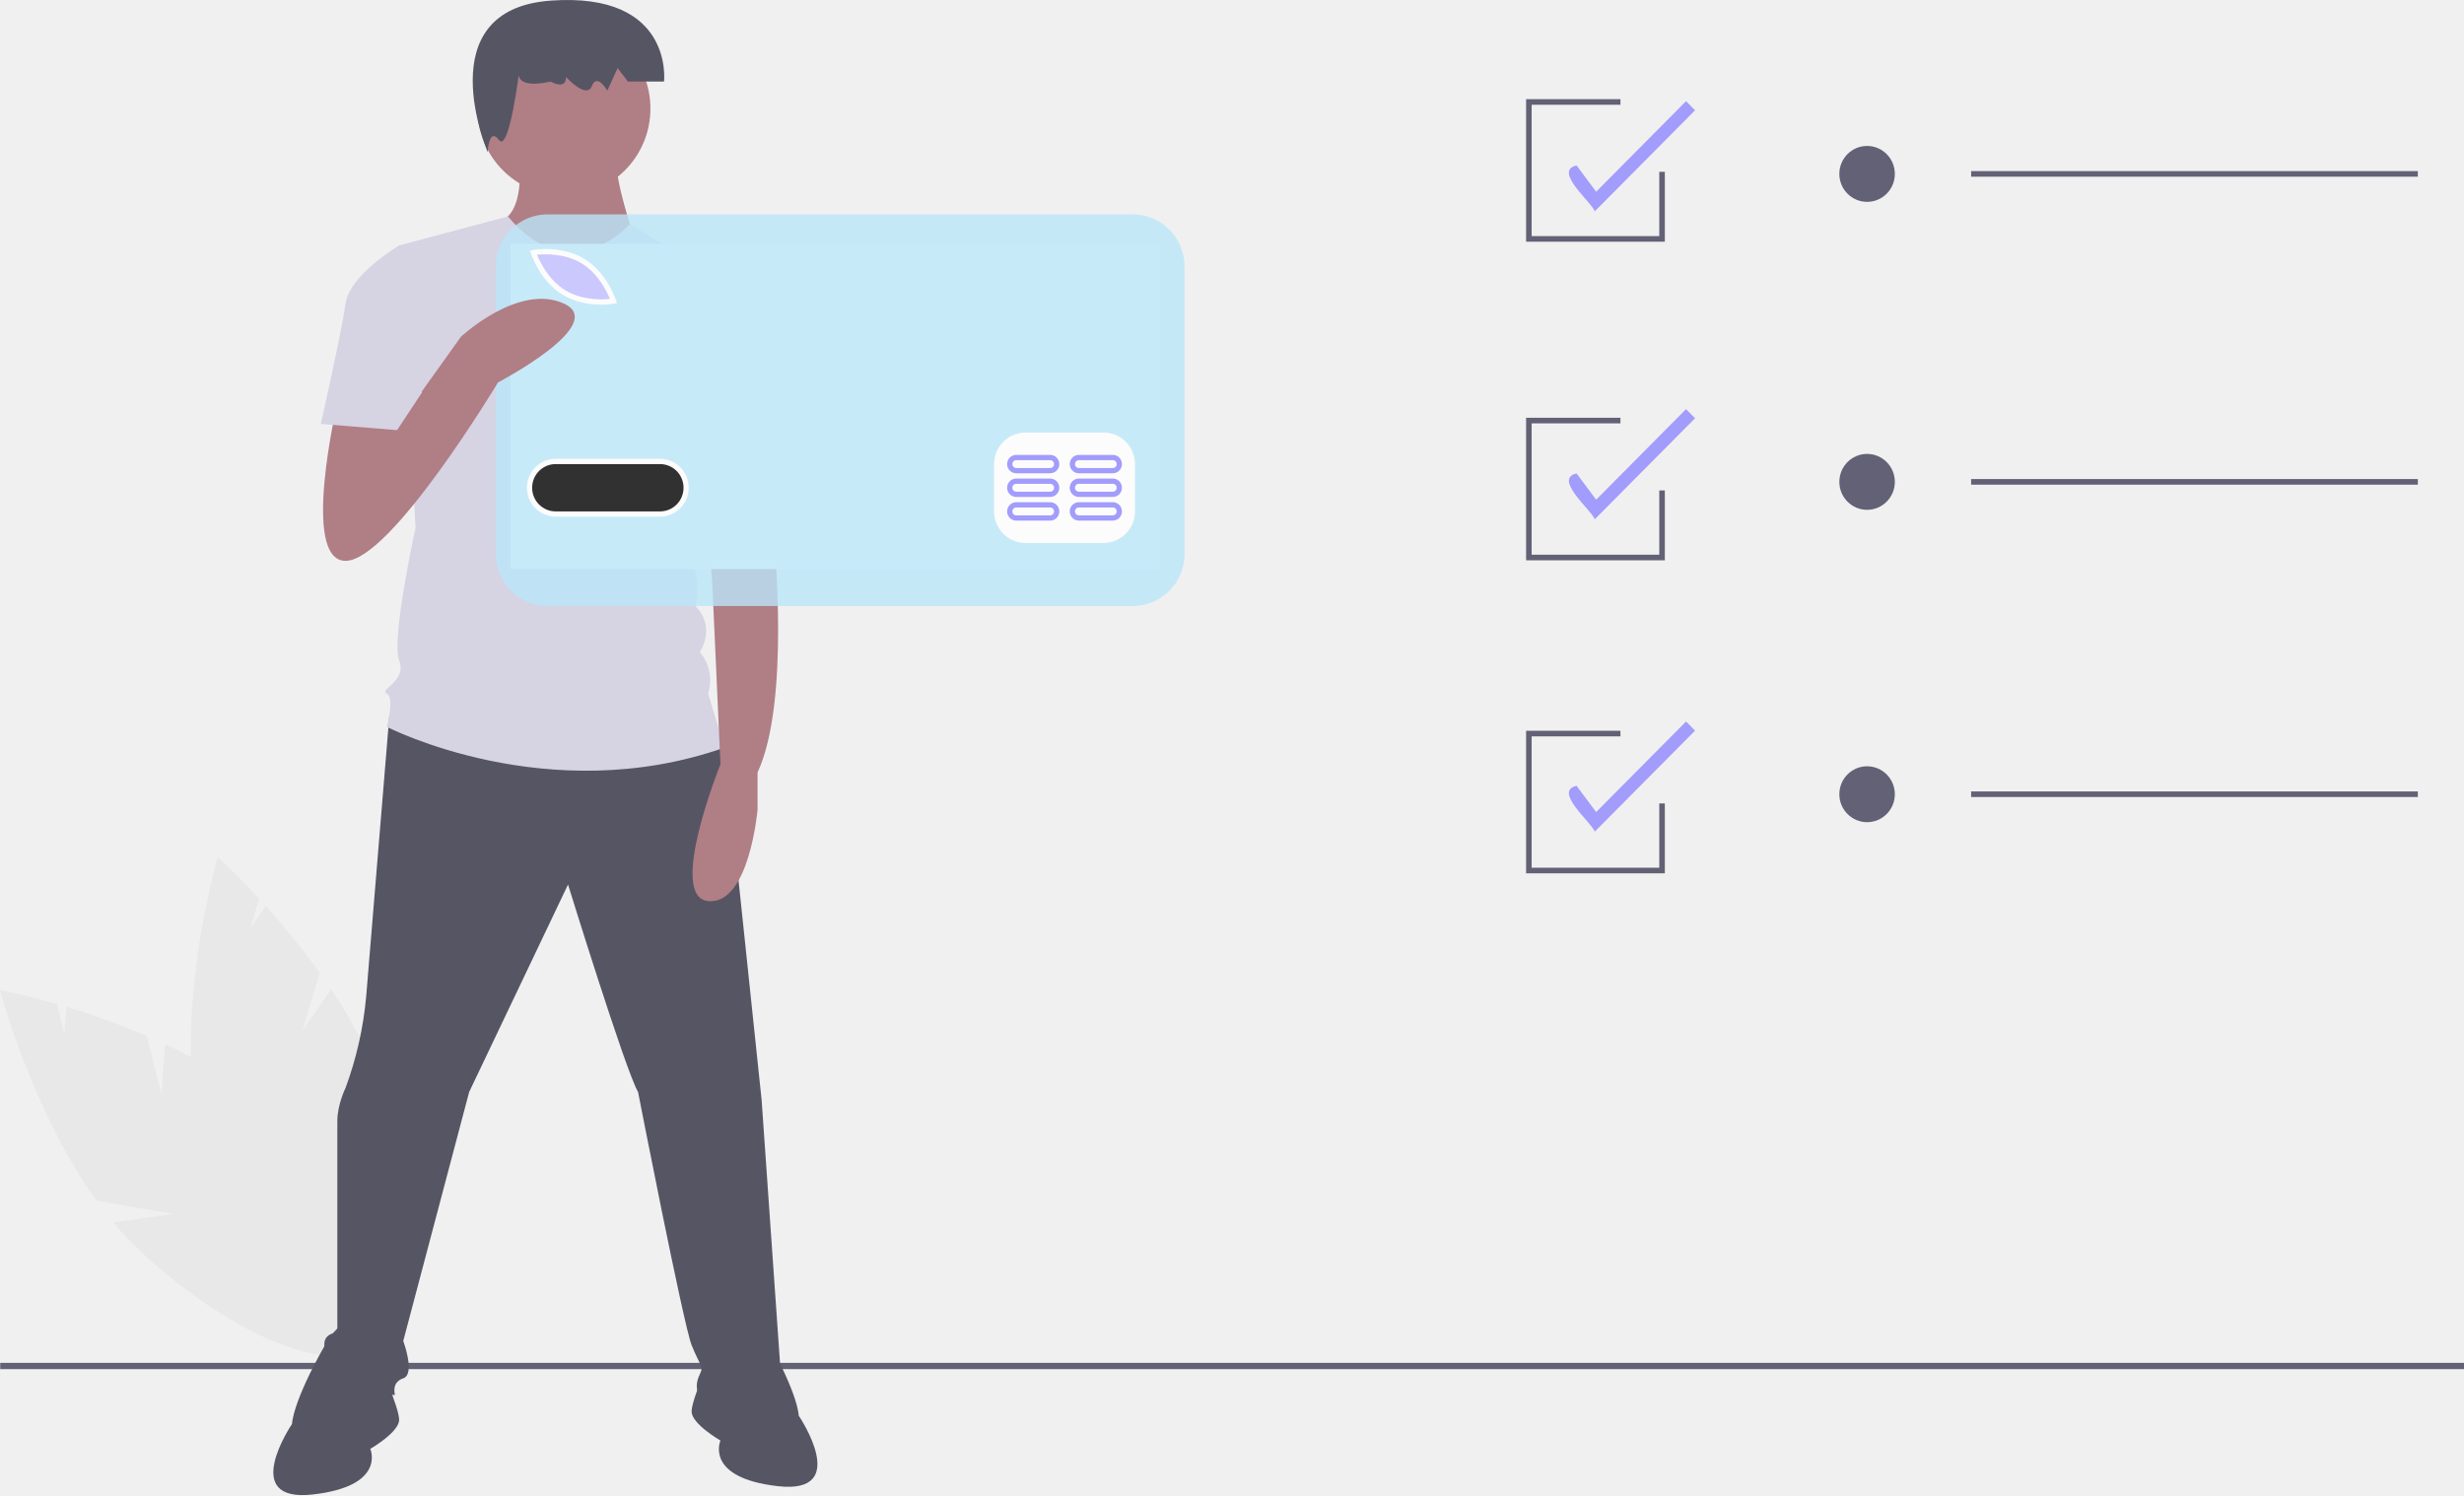
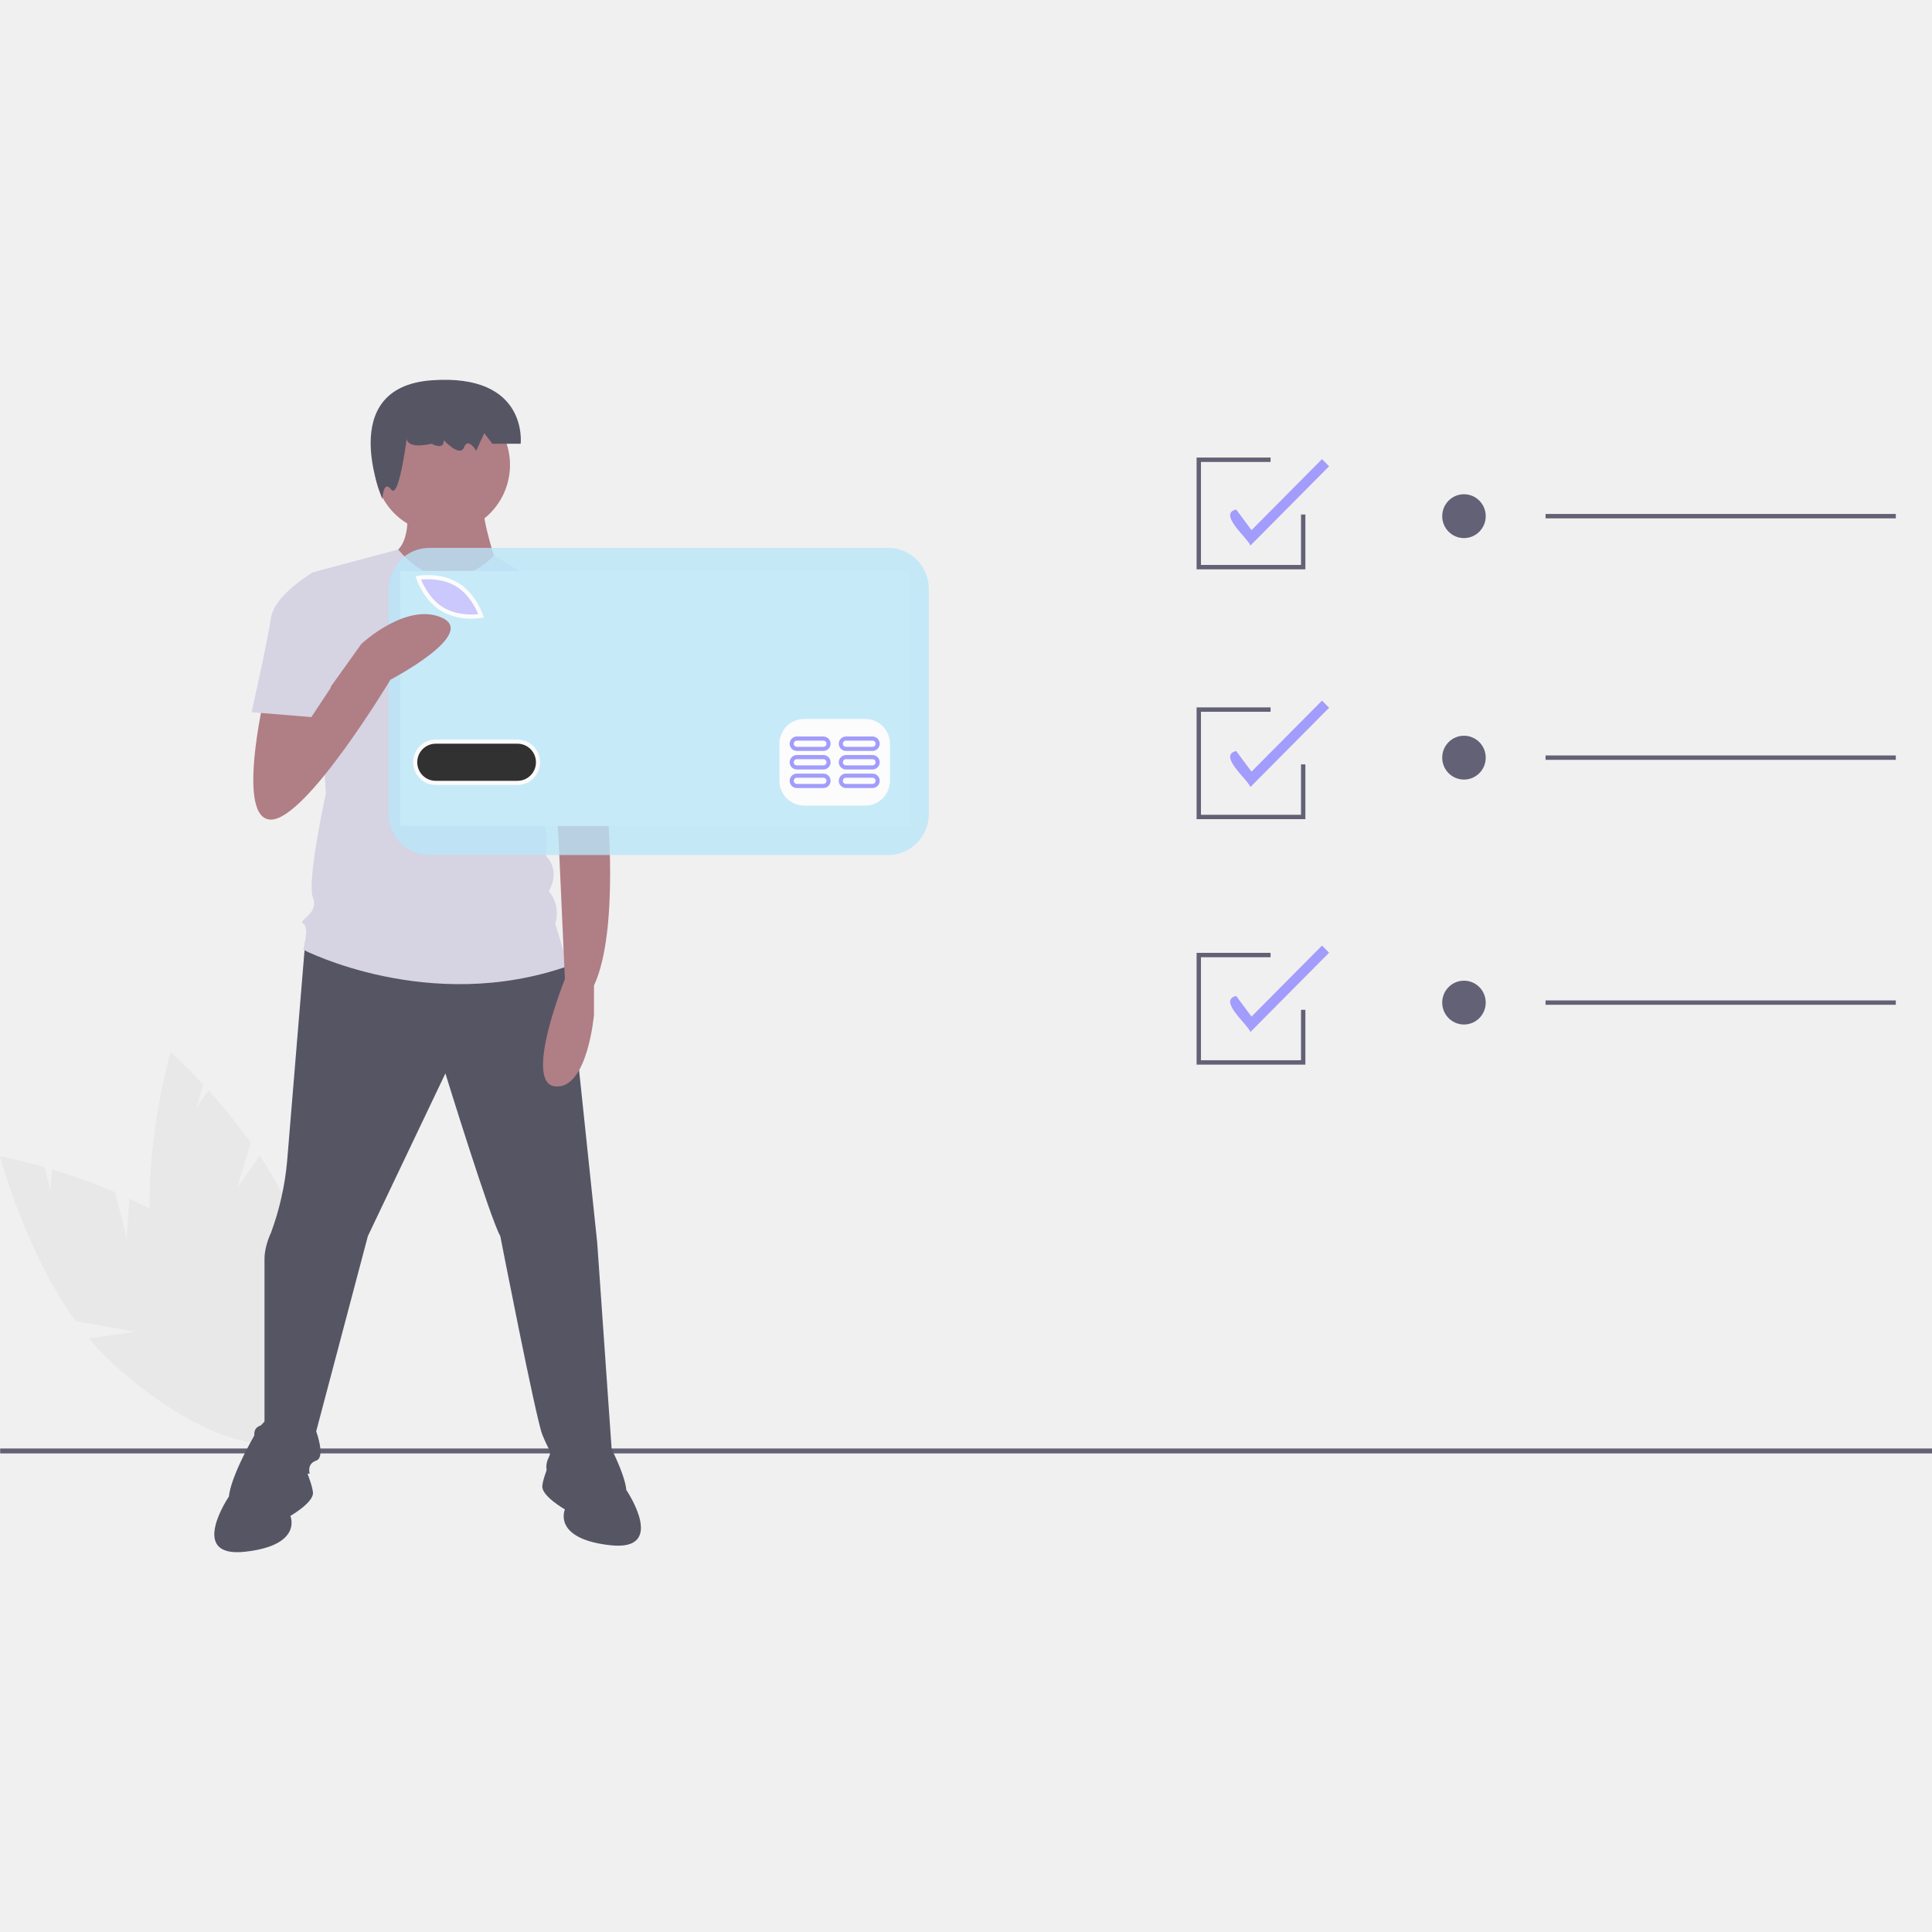
- <svg xmlns="http://www.w3.org/2000/svg" width="234" height="142" viewBox="0 0 234 142" fill="none">
+ <svg xmlns="http://www.w3.org/2000/svg" width="100" height="100" viewBox="0 0 234 142" fill="none">
  <g opacity="0.8">
    <g clip-path="url(#clip0)">
      <path d="M15.344 103.971L13.939 98.388C11.447 97.324 8.898 96.403 6.304 95.629L6.126 98.223L5.407 95.365C2.189 94.439 0 94.031 0 94.031C0 94.031 2.957 105.358 9.159 114.018L16.385 115.297L10.771 116.112C11.552 117.058 12.39 117.953 13.282 118.793C22.304 127.229 32.353 131.1 35.727 127.438C39.101 123.777 34.522 113.97 25.5 105.533C22.703 102.918 19.19 100.819 15.673 99.168L15.344 103.971Z" fill="#E6E6E6" />
      <path d="M28.709 97.908L30.37 92.397C28.783 90.189 27.074 88.073 25.25 86.058L23.767 88.187L24.618 85.365C22.338 82.898 20.674 81.409 20.674 81.409C20.674 81.409 17.393 92.645 18.258 103.287L23.788 108.145L18.564 105.92C18.747 107.136 19.006 108.339 19.338 109.522C22.733 121.442 29.349 129.988 34.116 128.61C38.883 127.232 39.995 116.453 36.601 104.533C35.548 100.838 33.618 97.212 31.455 93.967L28.709 97.908Z" fill="#E6E6E6" />
      <path d="M234 129.439H0.021V130.034H234V129.439Z" fill="#3F3D56" />
      <path d="M36.988 67.849C36.988 67.849 35.166 89.919 34.775 94.649C34.507 97.613 33.849 100.529 32.819 103.319C32.819 103.319 32.036 104.896 32.036 106.472V126.572C32.036 126.572 30.471 126.572 30.863 128.148C31.254 129.725 31.645 132.483 31.645 132.483H37.513C37.513 132.483 37.122 131.301 38.296 130.907C39.469 130.513 38.296 127.36 38.296 127.36L44.555 103.713L53.945 84.008C53.945 84.008 59.422 101.743 60.595 103.713C60.595 103.713 64.899 125.784 65.681 127.754C66.464 129.725 66.855 129.725 66.464 130.513C66.073 131.301 66.073 132.089 66.464 132.483C66.855 132.878 74.288 132.483 74.288 132.483L72.332 104.502L68.811 71.002L50.815 65.485L36.988 67.849Z" fill="#2F2E41" />
      <path d="M35.949 129.33C35.949 129.33 33.992 122.236 30.863 127.754C27.733 133.271 27.733 135.242 27.733 135.242C27.733 135.242 22.647 142.73 29.689 141.942C36.731 141.154 35.166 137.607 35.166 137.607C35.166 137.607 37.905 136.03 37.905 134.848C37.905 133.666 35.949 129.33 35.949 129.33Z" fill="#2F2E41" />
      <path d="M67.637 128.542C67.637 128.542 69.594 121.448 72.723 126.966C75.853 132.483 75.853 134.454 75.853 134.454C75.853 134.454 80.939 141.942 73.897 141.154C66.855 140.365 68.42 136.818 68.42 136.818C68.42 136.818 65.681 135.242 65.681 134.06C65.681 132.877 67.637 128.542 67.637 128.542Z" fill="#2F2E41" />
      <path d="M49.25 14.644C49.25 14.644 50.032 19.768 47.685 20.95C45.338 22.132 52.771 26.468 54.727 26.468C56.683 26.468 60.204 22.526 60.204 22.526C60.204 22.526 58.248 16.615 58.639 15.432L49.25 14.644Z" fill="#A0616A" />
      <path d="M53.553 18.585C58.091 18.585 61.769 14.88 61.769 10.309C61.769 5.738 58.091 2.033 53.553 2.033C49.016 2.033 45.338 5.738 45.338 10.309C45.338 14.88 49.016 18.585 53.553 18.585Z" fill="#A0616A" />
      <path d="M69.594 27.256L59.813 21.287C59.813 21.287 54.249 27.65 48.228 20.556L37.905 23.315L39.469 50.114C39.469 50.114 37.122 60.755 37.905 62.726C38.687 64.696 35.949 65.484 36.731 65.879C37.513 66.273 36.731 69.031 36.731 69.031C36.731 69.031 51.989 76.914 68.811 71.002L67.246 65.879C67.459 65.209 67.499 64.496 67.362 63.806C67.225 63.116 66.916 62.473 66.464 61.938C66.464 61.938 68.029 59.573 66.073 57.602C66.073 57.602 66.855 54.055 64.899 52.479L64.508 46.961L65.681 44.203L69.594 27.256Z" fill="#CFCCE0" />
      <path d="M49.349 6.466C49.349 6.466 48.369 8.601 52.287 7.747C52.287 7.747 53.757 8.601 53.757 7.32C53.757 7.32 55.715 9.456 56.205 8.174C56.695 6.893 57.675 8.601 57.675 8.601L58.654 6.466L59.633 7.747H63.062C63.062 7.747 64.041 -0.794 52.287 0.06C40.534 0.914 46.316 14.447 46.316 14.447C46.316 14.447 46.41 12.018 47.39 13.299C48.369 14.58 49.349 6.466 49.349 6.466Z" fill="#2F2E41" />
      <path d="M73.115 43.02L73.506 51.296C73.506 51.296 75.071 66.667 71.941 73.367V76.913C71.941 76.913 71.158 85.978 67.246 85.584C63.334 85.19 68.42 72.578 68.42 72.578L67.637 55.237L66.855 45.385L73.115 43.02Z" fill="#A0616A" />
      <path d="M65.29 27.65L69.193 27.011C72.004 29.732 73.919 33.256 74.679 37.108C75.853 43.414 76.244 44.596 76.244 44.596L66.855 46.961L61.769 37.108L65.29 27.65Z" fill="#CFCCE0" />
      <path d="M110.225 23.152H48.486V54.047H110.225V23.152Z" fill="white" />
      <path d="M55.228 25.01C53.642 24.049 51.729 24.123 51.002 24.196C51.279 24.877 52.11 26.614 53.696 27.575C55.286 28.539 57.196 28.463 57.922 28.39C57.645 27.709 56.814 25.972 55.228 25.01Z" fill="#8E87FF" fill-opacity="0.54" />
      <path d="M62.681 44.077H52.768C52.475 44.077 52.184 44.135 51.914 44.247C51.643 44.36 51.397 44.526 51.189 44.734C50.982 44.943 50.817 45.191 50.705 45.463C50.593 45.736 50.535 46.029 50.535 46.324C50.535 46.619 50.593 46.912 50.705 47.184C50.817 47.457 50.982 47.705 51.189 47.914C51.397 48.122 51.643 48.288 51.914 48.401C52.184 48.513 52.475 48.571 52.768 48.571H62.681C62.974 48.571 63.265 48.513 63.536 48.401C63.806 48.288 64.053 48.122 64.26 47.914C64.468 47.705 64.632 47.457 64.744 47.184C64.856 46.912 64.914 46.619 64.914 46.324C64.914 46.029 64.856 45.736 64.744 45.463C64.632 45.191 64.468 44.943 64.26 44.734C64.053 44.526 63.806 44.36 63.536 44.247C63.265 44.135 62.974 44.077 62.681 44.077Z" fill="#010101" />
      <path d="M107.573 20.359H51.991C51.345 20.359 50.704 20.487 50.107 20.736C49.51 20.986 48.967 21.351 48.51 21.812C48.053 22.272 47.69 22.819 47.443 23.421C47.195 24.023 47.068 24.667 47.068 25.319V52.599C47.068 53.915 47.586 55.176 48.51 56.106C49.433 57.036 50.685 57.559 51.991 57.559H107.573C108.879 57.559 110.131 57.036 111.054 56.106C111.978 55.176 112.496 53.915 112.496 52.599V25.319C112.496 24.667 112.369 24.023 112.121 23.421C111.874 22.819 111.511 22.272 111.054 21.812C110.597 21.351 110.054 20.986 109.457 20.736C108.86 20.487 108.219 20.359 107.573 20.359ZM50.616 23.742C50.726 23.722 53.328 23.276 55.484 24.582C57.639 25.889 58.467 28.414 58.501 28.521L58.588 28.793L58.308 28.843C57.909 28.906 57.506 28.936 57.102 28.933C55.821 28.957 54.557 28.636 53.441 28.003C51.285 26.697 50.458 24.171 50.423 24.065L50.336 23.792L50.616 23.742ZM62.681 49.07H52.768C52.045 49.07 51.352 48.781 50.84 48.266C50.329 47.751 50.042 47.053 50.042 46.324C50.042 45.596 50.329 44.897 50.84 44.382C51.352 43.867 52.045 43.578 52.768 43.578H62.681C63.404 43.578 64.098 43.867 64.609 44.382C65.12 44.897 65.407 45.596 65.407 46.324C65.407 47.053 65.12 47.751 64.609 48.266C64.098 48.781 63.404 49.07 62.681 49.07ZM107.787 48.571C107.785 49.365 107.471 50.126 106.914 50.687C106.357 51.248 105.601 51.565 104.813 51.567H97.378C96.59 51.565 95.835 51.248 95.278 50.687C94.721 50.126 94.407 49.365 94.404 48.571V44.077C94.407 43.283 94.721 42.523 95.278 41.961C95.835 41.4 96.59 41.083 97.378 41.081H104.813C105.601 41.083 106.357 41.4 106.914 41.961C107.471 42.523 107.785 43.283 107.787 44.077V48.571Z" fill="#ACE2FA" fill-opacity="0.8" />
      <path d="M99.733 47.697H96.511C96.281 47.697 96.06 47.789 95.897 47.953C95.735 48.117 95.643 48.339 95.643 48.571C95.643 48.803 95.735 49.025 95.897 49.189C96.06 49.353 96.281 49.445 96.511 49.445H99.733C99.963 49.445 100.183 49.353 100.346 49.189C100.509 49.025 100.6 48.803 100.6 48.571C100.6 48.339 100.509 48.117 100.346 47.953C100.183 47.789 99.963 47.697 99.733 47.697ZM99.733 48.946H96.511C96.462 48.946 96.413 48.936 96.368 48.917C96.323 48.899 96.282 48.871 96.247 48.836C96.213 48.801 96.185 48.76 96.166 48.715C96.148 48.669 96.138 48.62 96.138 48.571C96.138 48.522 96.148 48.473 96.166 48.428C96.185 48.382 96.213 48.341 96.247 48.306C96.282 48.271 96.323 48.244 96.368 48.225C96.413 48.206 96.462 48.197 96.511 48.197H99.733C99.831 48.197 99.925 48.236 99.995 48.307C100.064 48.377 100.103 48.472 100.103 48.571C100.103 48.67 100.064 48.765 99.995 48.836C99.925 48.906 99.831 48.945 99.733 48.946Z" fill="#8E87FF" />
      <path d="M105.681 47.697H102.459C102.229 47.697 102.008 47.789 101.846 47.953C101.683 48.117 101.591 48.339 101.591 48.571C101.591 48.803 101.683 49.025 101.846 49.189C102.008 49.353 102.229 49.445 102.459 49.445H105.681C105.911 49.445 106.131 49.353 106.294 49.189C106.457 49.025 106.548 48.803 106.548 48.571C106.548 48.339 106.457 48.117 106.294 47.953C106.131 47.789 105.911 47.697 105.681 47.697ZM105.681 48.946H102.459C102.41 48.946 102.362 48.936 102.316 48.917C102.271 48.899 102.23 48.871 102.195 48.836C102.161 48.801 102.133 48.76 102.115 48.715C102.096 48.669 102.086 48.62 102.086 48.571C102.086 48.522 102.096 48.473 102.115 48.428C102.133 48.382 102.161 48.341 102.195 48.306C102.23 48.271 102.271 48.244 102.316 48.225C102.362 48.206 102.41 48.197 102.459 48.197H105.681C105.779 48.197 105.874 48.236 105.943 48.307C106.013 48.377 106.052 48.472 106.052 48.571C106.052 48.67 106.013 48.765 105.943 48.836C105.874 48.906 105.779 48.945 105.681 48.946Z" fill="#8E87FF" />
      <path d="M99.733 45.45H96.511C96.281 45.45 96.06 45.542 95.897 45.706C95.735 45.87 95.643 46.092 95.643 46.324C95.643 46.556 95.735 46.778 95.897 46.942C96.06 47.106 96.281 47.198 96.511 47.198H99.733C99.963 47.198 100.183 47.106 100.346 46.942C100.509 46.778 100.6 46.556 100.6 46.324C100.6 46.092 100.509 45.87 100.346 45.706C100.183 45.542 99.963 45.45 99.733 45.45ZM99.733 46.699H96.511C96.462 46.699 96.414 46.689 96.369 46.67C96.323 46.651 96.282 46.624 96.248 46.589C96.213 46.554 96.186 46.513 96.167 46.467C96.149 46.422 96.139 46.373 96.139 46.324C96.139 46.275 96.149 46.226 96.167 46.181C96.186 46.135 96.213 46.094 96.248 46.059C96.282 46.024 96.323 45.997 96.369 45.978C96.414 45.959 96.462 45.95 96.511 45.95H99.733C99.781 45.95 99.83 45.959 99.875 45.978C99.92 45.997 99.961 46.024 99.996 46.059C100.03 46.094 100.057 46.135 100.076 46.181C100.095 46.226 100.104 46.275 100.104 46.324C100.104 46.373 100.095 46.422 100.076 46.467C100.057 46.513 100.03 46.554 99.996 46.589C99.961 46.624 99.92 46.651 99.875 46.67C99.83 46.689 99.781 46.699 99.733 46.699Z" fill="#8E87FF" />
      <path d="M105.681 45.45H102.459C102.229 45.45 102.008 45.542 101.846 45.706C101.683 45.87 101.591 46.092 101.591 46.324C101.591 46.556 101.683 46.778 101.846 46.942C102.008 47.106 102.229 47.198 102.459 47.198H105.681C105.911 47.198 106.131 47.106 106.294 46.942C106.457 46.778 106.548 46.556 106.548 46.324C106.548 46.092 106.457 45.87 106.294 45.706C106.131 45.542 105.911 45.45 105.681 45.45ZM105.681 46.699H102.459C102.41 46.699 102.362 46.689 102.317 46.67C102.272 46.651 102.231 46.624 102.196 46.589C102.162 46.554 102.134 46.513 102.115 46.467C102.097 46.422 102.087 46.373 102.087 46.324C102.087 46.275 102.097 46.226 102.115 46.181C102.134 46.135 102.162 46.094 102.196 46.059C102.231 46.024 102.272 45.997 102.317 45.978C102.362 45.959 102.41 45.95 102.459 45.95H105.681C105.73 45.95 105.778 45.959 105.823 45.978C105.868 45.997 105.909 46.024 105.944 46.059C105.978 46.094 106.006 46.135 106.024 46.181C106.043 46.226 106.053 46.275 106.053 46.324C106.053 46.373 106.043 46.422 106.024 46.467C106.006 46.513 105.978 46.554 105.944 46.589C105.909 46.624 105.868 46.651 105.823 46.67C105.778 46.689 105.73 46.699 105.681 46.699Z" fill="#8E87FF" />
      <path d="M99.733 43.203H96.511C96.281 43.203 96.06 43.295 95.897 43.459C95.735 43.623 95.643 43.846 95.643 44.077C95.643 44.309 95.735 44.531 95.897 44.695C96.06 44.859 96.281 44.951 96.511 44.951H99.733C99.963 44.951 100.183 44.859 100.346 44.695C100.509 44.531 100.6 44.309 100.6 44.077C100.6 43.846 100.509 43.623 100.346 43.459C100.183 43.295 99.963 43.203 99.733 43.203ZM99.733 44.452H96.511C96.462 44.452 96.413 44.442 96.368 44.423C96.323 44.405 96.282 44.377 96.247 44.342C96.213 44.308 96.185 44.266 96.166 44.221C96.148 44.175 96.138 44.127 96.138 44.077C96.138 44.028 96.148 43.979 96.166 43.934C96.185 43.888 96.213 43.847 96.247 43.812C96.282 43.777 96.323 43.75 96.368 43.731C96.413 43.712 96.462 43.703 96.511 43.703H99.733C99.831 43.703 99.925 43.742 99.995 43.813C100.064 43.883 100.103 43.978 100.103 44.077C100.103 44.176 100.064 44.272 99.995 44.342C99.925 44.412 99.831 44.451 99.733 44.452Z" fill="#8E87FF" />
      <path d="M105.681 43.203H102.459C102.229 43.203 102.008 43.295 101.846 43.459C101.683 43.623 101.591 43.846 101.591 44.077C101.591 44.309 101.683 44.531 101.846 44.695C102.008 44.859 102.229 44.951 102.459 44.951H105.681C105.911 44.951 106.131 44.859 106.294 44.695C106.457 44.531 106.548 44.309 106.548 44.077C106.548 43.846 106.457 43.623 106.294 43.459C106.131 43.295 105.911 43.203 105.681 43.203ZM105.681 44.452H102.459C102.41 44.452 102.362 44.442 102.316 44.423C102.271 44.405 102.23 44.377 102.195 44.342C102.161 44.308 102.133 44.266 102.115 44.221C102.096 44.175 102.086 44.127 102.086 44.077C102.086 44.028 102.096 43.979 102.115 43.934C102.133 43.888 102.161 43.847 102.195 43.812C102.23 43.777 102.271 43.75 102.316 43.731C102.362 43.712 102.41 43.703 102.459 43.703H105.681C105.779 43.703 105.874 43.742 105.943 43.813C106.013 43.883 106.052 43.978 106.052 44.077C106.052 44.176 106.013 44.272 105.943 44.342C105.874 44.412 105.779 44.451 105.681 44.452Z" fill="#8E87FF" />
      <path d="M32.036 38.291C32.036 38.291 28.515 53.267 32.819 53.267C37.122 53.267 47.294 36.32 47.294 36.32C47.294 36.32 57.857 30.803 53.553 28.832C49.25 26.862 43.773 31.985 43.773 31.985L37.453 40.824L37.122 36.32L32.036 38.291Z" fill="#A0616A" />
      <path d="M40.252 25.679L37.905 23.315C37.905 23.315 33.21 26.073 32.819 28.832C32.428 31.591 30.471 40.261 30.471 40.261L37.709 40.853L40.056 37.306L40.252 25.679Z" fill="#CFCCE0" />
      <path d="M151.449 20.073C151.155 19.196 147.459 16.216 149.724 15.715L151.581 18.21L160.12 9.608L160.978 10.473L151.449 20.073Z" fill="#8E87FF" />
      <path d="M151.449 49.322C151.155 48.446 147.459 45.465 149.724 44.965L151.581 47.459L160.12 38.858L160.978 39.723L151.449 49.322Z" fill="#8E87FF" />
      <path d="M151.449 78.99C151.155 78.113 147.459 75.133 149.724 74.632L151.581 77.127L160.12 68.525L160.978 69.39L151.449 78.99Z" fill="#8E87FF" />
      <path d="M177.313 19.171C178.768 19.171 179.948 17.982 179.948 16.516C179.948 15.05 178.768 13.862 177.313 13.862C175.858 13.862 174.678 15.05 174.678 16.516C174.678 17.982 175.858 19.171 177.313 19.171Z" fill="#3F3D56" />
      <path d="M229.616 16.251H187.194V16.782H229.616V16.251Z" fill="#3F3D56" />
      <path d="M177.313 48.42C178.768 48.42 179.948 47.232 179.948 45.766C179.948 44.3 178.768 43.111 177.313 43.111C175.858 43.111 174.678 44.3 174.678 45.766C174.678 47.232 175.858 48.42 177.313 48.42Z" fill="#3F3D56" />
      <path d="M229.616 45.5H187.194V46.031H229.616V45.5Z" fill="#3F3D56" />
      <path d="M177.313 78.087C178.768 78.087 179.948 76.899 179.948 75.433C179.948 73.967 178.768 72.779 177.313 72.779C175.858 72.779 174.678 73.967 174.678 75.433C174.678 76.899 175.858 78.087 177.313 78.087Z" fill="#3F3D56" />
      <path d="M229.616 75.168H187.194V75.698H229.616V75.168Z" fill="#3F3D56" />
      <path d="M158.104 82.945H144.93V69.407H153.889V69.938H145.457V82.414H157.577V76.309H158.104V82.945Z" fill="#3F3D56" />
      <path d="M158.104 53.216H144.93V39.678H153.889V40.209H145.457V52.685H157.577V46.58H158.104V53.216Z" fill="#3F3D56" />
      <path d="M158.104 22.956H144.93V9.419H153.889V9.95H145.457V22.425H157.577V16.32H158.104V22.956Z" fill="#3F3D56" />
    </g>
  </g>
  <defs>
    <clipPath id="clip0">
      <rect width="234" height="142" fill="white" />
    </clipPath>
  </defs>
</svg>
